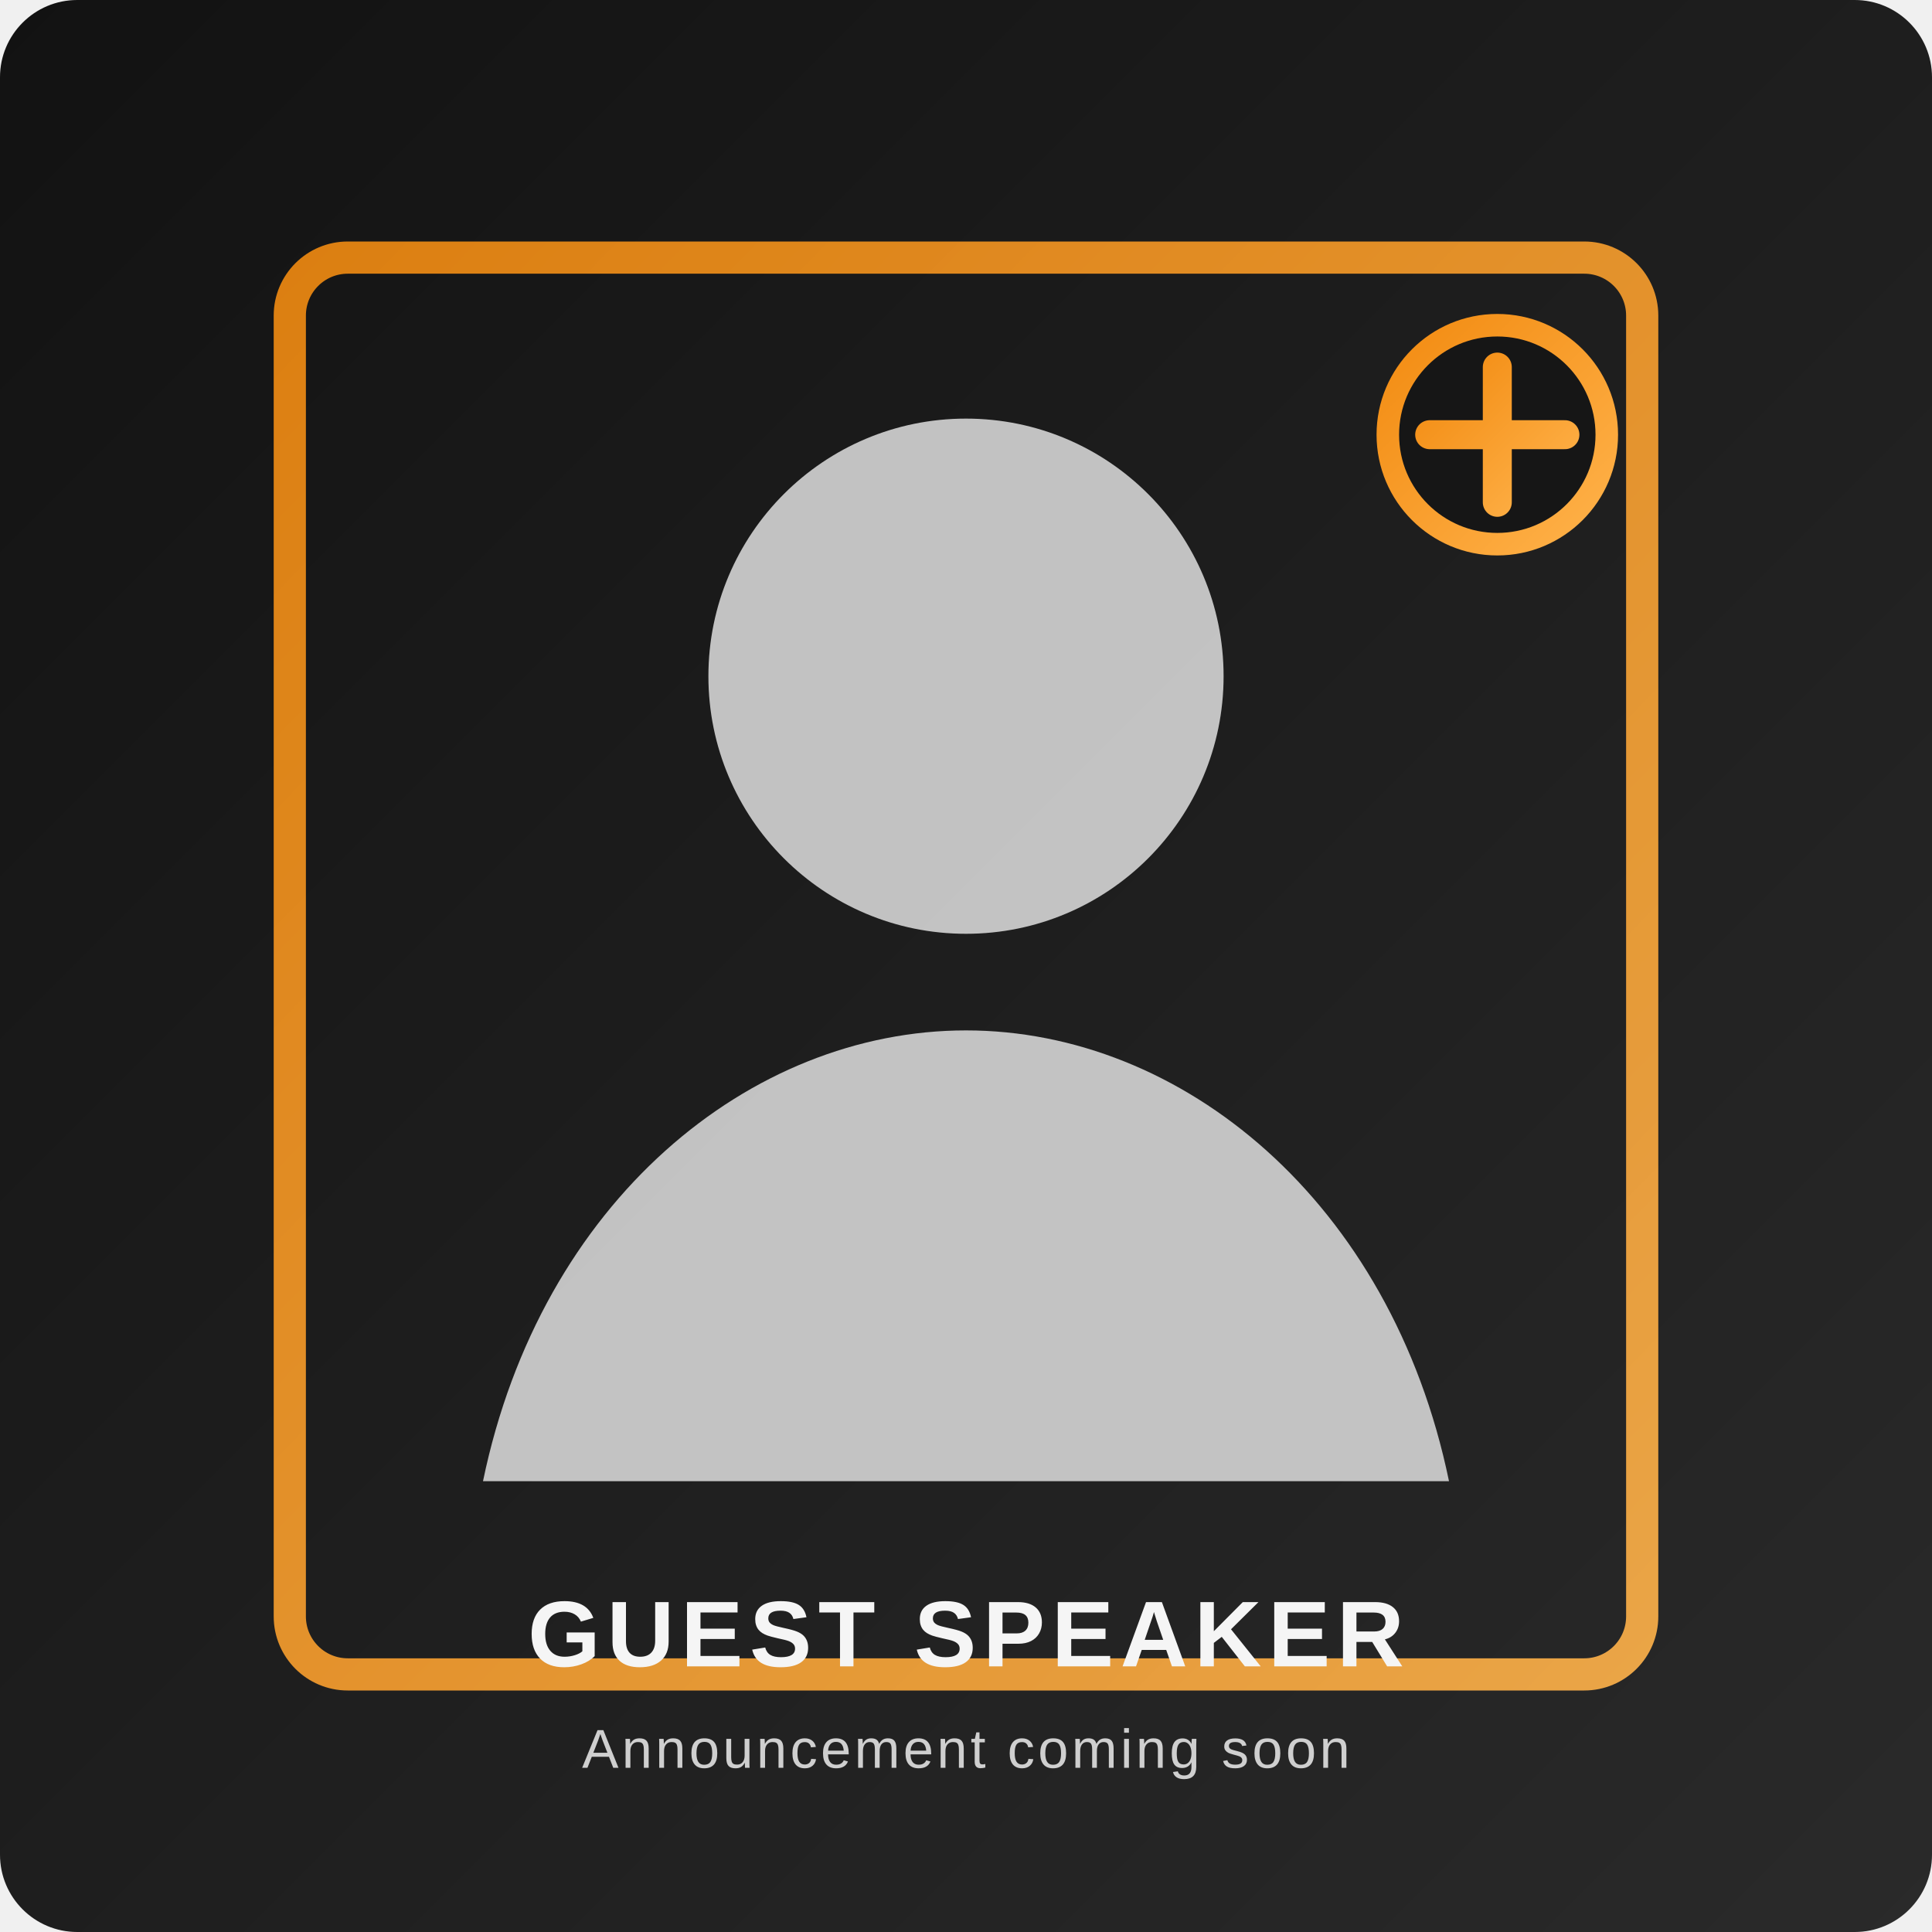
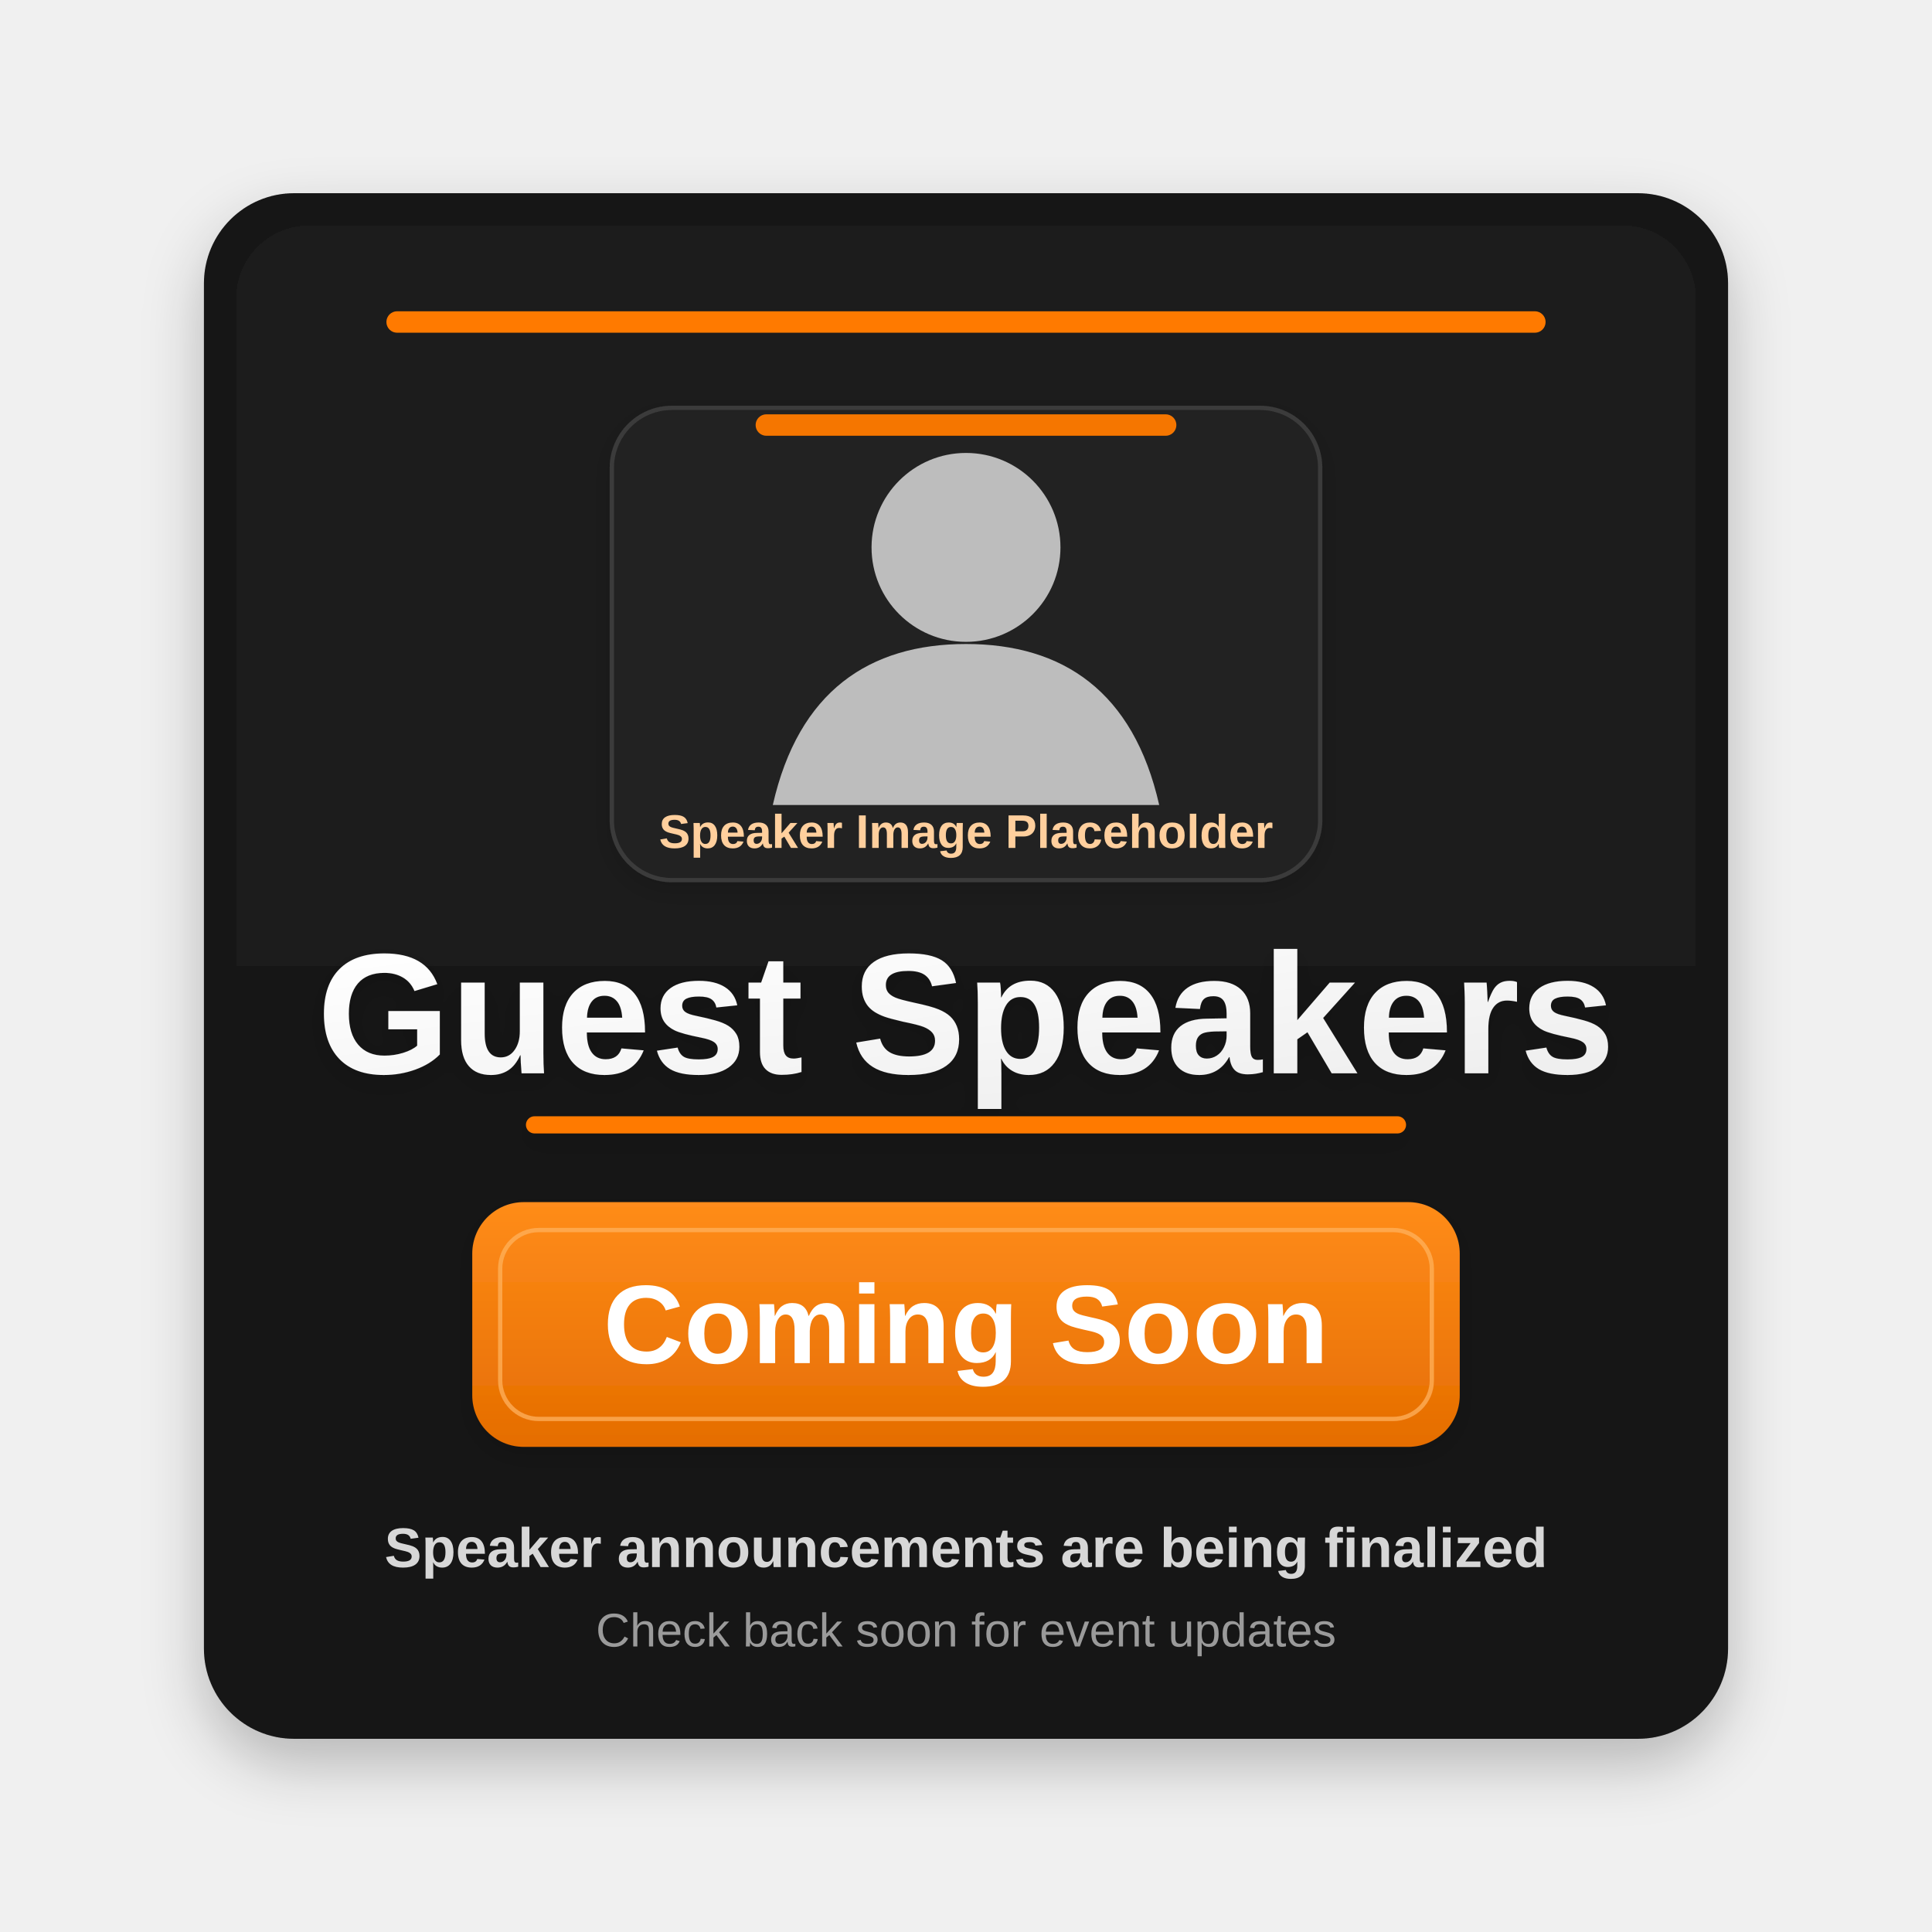
- <svg xmlns="http://www.w3.org/2000/svg" viewBox="0 0 1200 1200" role="img" aria-labelledby="title desc">
+ <svg xmlns="http://www.w3.org/2000/svg" width="900" height="900" viewBox="0 0 900 900" role="img" aria-labelledby="title desc">
  <defs>
-     <linearGradient id="bg" x1="0" y1="0" x2="1" y2="1">
-       <stop offset="0%" stop-color="#121212" />
-       <stop offset="100%" stop-color="#2a2a2a" />
+     <linearGradient id="headlineGrad" x1="0" y1="0" x2="1" y2="1">
+       <stop offset="0%" stop-color="#ffffff" />
+       <stop offset="100%" stop-color="#ececec" />
    </linearGradient>
-     <linearGradient id="accent" x1="0" y1="0" x2="1" y2="1">
-       <stop offset="0%" stop-color="#f28b11" />
-       <stop offset="100%" stop-color="#ffb24a" />
+     <linearGradient id="bannerGrad" x1="0" y1="0" x2="0" y2="1">
+       <stop offset="0%" stop-color="#ff8c1a" />
+       <stop offset="100%" stop-color="#e56d00" />
    </linearGradient>
+     <linearGradient id="panelGrad" x1="0" y1="0" x2="0" y2="1">
+       <stop offset="0%" stop-color="#1f1f1f" />
+       <stop offset="100%" stop-color="#141414" />
+     </linearGradient>
+     <filter id="shadowSoft" x="-20%" y="-20%" width="140%" height="140%">
+       <feDropShadow dx="0" dy="12" stdDeviation="14" flood-color="#000000" flood-opacity="0.24" />
+     </filter>
+     <filter id="shadowLight" x="-20%" y="-20%" width="140%" height="140%">
+       <feDropShadow dx="0" dy="4" stdDeviation="6" flood-color="#000000" flood-opacity="0.14" />
+     </filter>
  </defs>
-   <rect width="1200" height="1200" rx="48" fill="url(#bg)" />
-   <circle cx="600" cy="420" r="160" fill="#d8d8d8" opacity="0.88" />
-   <path d="M300 920c36-174 166-280 300-280s264 106 300 280" fill="#d8d8d8" opacity="0.88" />
-   <rect x="180" y="160" width="840" height="880" rx="36" fill="none" stroke="url(#accent)" stroke-width="20" opacity="0.9" />
-   <circle cx="930" cy="270" r="68" fill="#161616" stroke="url(#accent)" stroke-width="14" />
-   <path d="M930 228v84M888 270h84" stroke="url(#accent)" stroke-width="18" stroke-linecap="round" />
-   <text x="600" y="1035" text-anchor="middle" fill="#f5f5f5" font-family="Arial, Helvetica, sans-serif" font-size="58" font-weight="700" letter-spacing="4">GUEST SPEAKER</text>
-   <text x="600" y="1098" text-anchor="middle" fill="#cfcfcf" font-family="Arial, Helvetica, sans-serif" font-size="34" letter-spacing="2">Announcement coming soon</text>
+   <g filter="url(#shadowSoft)">
+     <rect x="95" y="90" width="710" height="720" rx="42" fill="#121212" />
+     <rect x="110" y="105" width="680" height="690" rx="34" fill="url(#panelGrad)" />
+   </g>
+   <rect x="180" y="145" width="540" height="10" rx="5" fill="#ff7a00" />
+   <g filter="url(#shadowLight)">
+     <rect x="285" y="190" width="330" height="220" rx="28" fill="#232323" stroke="#3b3b3b" stroke-width="2" />
+     <circle cx="450" cy="255" r="44" fill="#bdbdbd" />
+     <path d="M360 375              C372 322, 405 300, 450 300              C495 300, 528 322, 540 375              Z" fill="#bdbdbd" />
+     <rect x="352" y="193" width="196" height="10" rx="5" fill="#ff7a00" opacity="0.95" />
+     <text x="450" y="395" text-anchor="middle" font-family="Arial, Helvetica, sans-serif" font-size="22" font-weight="700" fill="#ffcf9d">
+       Speaker Image Placeholder
+     </text>
+   </g>
+   <g filter="url(#shadowLight)">
+     <text x="450" y="500" text-anchor="middle" font-family="Arial, Helvetica, sans-serif" font-size="80" font-weight="800" fill="url(#headlineGrad)">
+       Guest Speakers
+     </text>
+     <rect x="245" y="520" width="410" height="8" rx="4" fill="#ff7a00" />
+   </g>
+   <g filter="url(#shadowLight)">
+     <rect x="220" y="560" width="460" height="114" rx="24" fill="url(#bannerGrad)" />
+     <rect x="233" y="573" width="434" height="88" rx="18" fill="none" stroke="#ffb15c" stroke-width="2" opacity="0.75" />
+     <text x="450" y="635" text-anchor="middle" font-family="Arial, Helvetica, sans-serif" font-size="52" font-weight="800" fill="#ffffff">
+       Coming Soon
+     </text>
+   </g>
+   <text x="450" y="730" text-anchor="middle" font-family="Arial, Helvetica, sans-serif" font-size="26" font-weight="600" fill="#d7d7d7">
+     Speaker announcements are being finalized
+   </text>
+   <text x="450" y="767" text-anchor="middle" font-family="Arial, Helvetica, sans-serif" font-size="22" font-weight="500" fill="#9a9a9a">
+     Check back soon for event updates
+   </text>
</svg>
